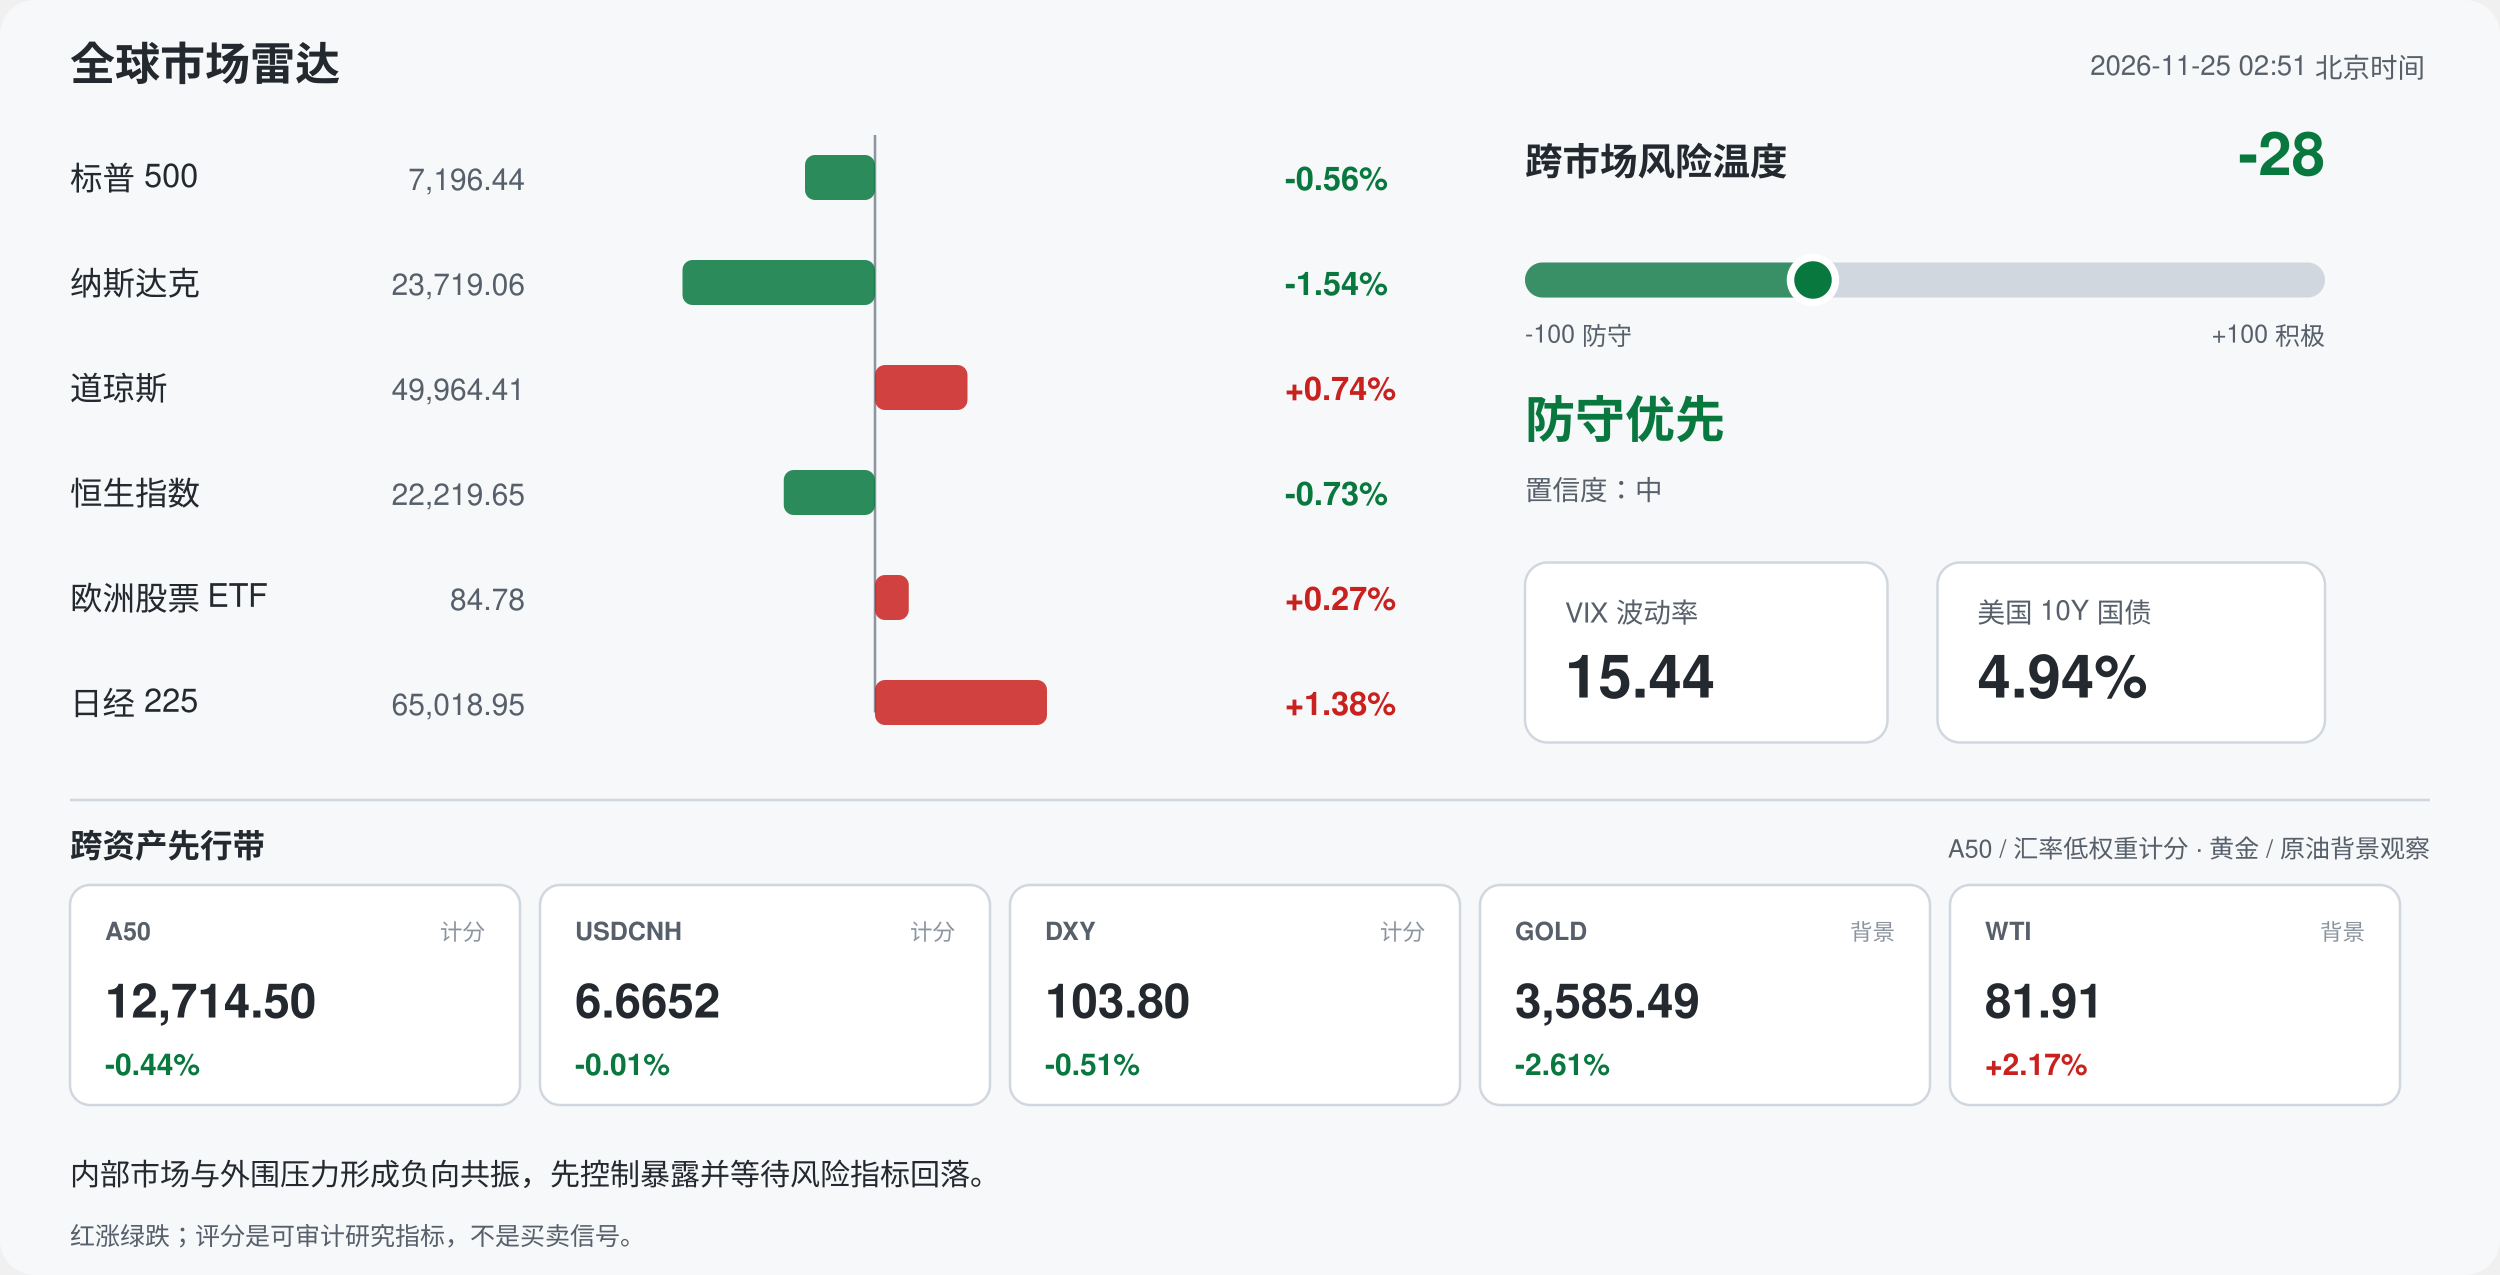
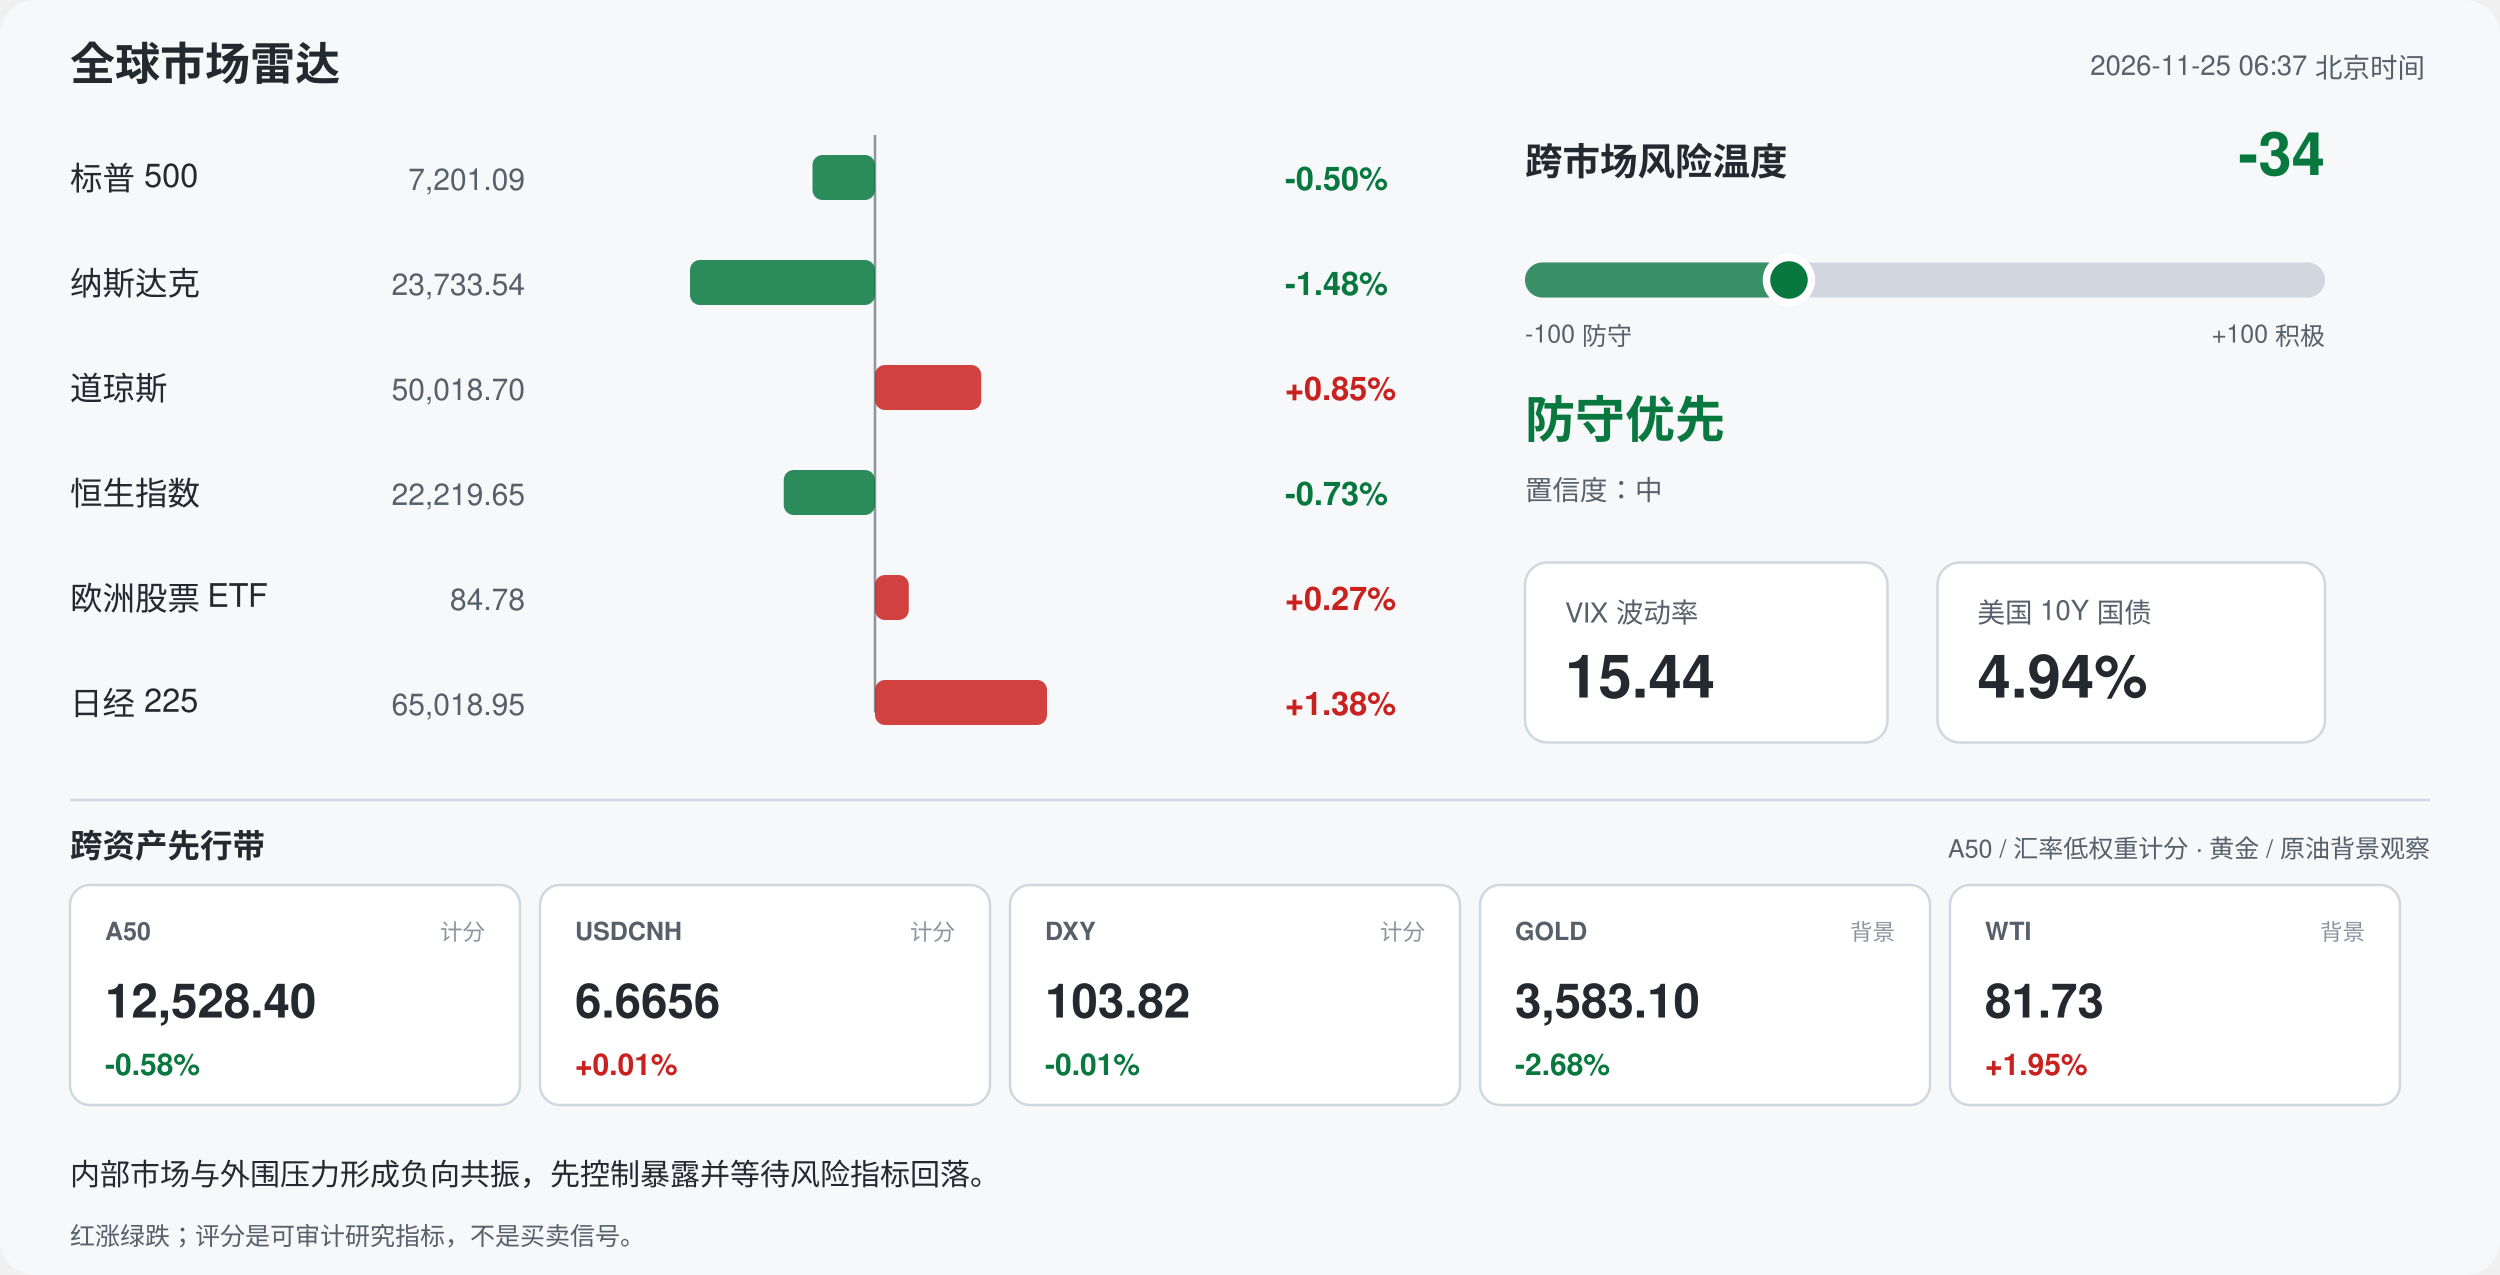
<svg xmlns="http://www.w3.org/2000/svg" width="1000" height="510" viewBox="0 0 1000 510" font-family="-apple-system,Segoe UI,Helvetica,Arial,sans-serif">
  <rect width="1000" height="510" rx="14" fill="#f6f8fa" />
  <text x="28" y="32" font-size="18" font-weight="700" fill="#24292f">全球市场雷达</text>
-   <text x="970" y="30" font-size="11" fill="#57606a" text-anchor="end">2026-11-25 02:51 北京时间</text>
+   <text x="970" y="30" font-size="11" fill="#57606a" text-anchor="end">2026-11-25 06:37 北京时间</text>
  <line x1="350" y1="54" x2="350" y2="285" stroke="#8c959f" stroke-width="1" />
  <text x="28" y="76" font-size="13" fill="#24292f">标普 500</text>
-   <text x="210" y="76" font-size="12" fill="#57606a" text-anchor="end">7,196.44</text>
-   <rect x="322.0" y="62" width="28.0" height="18" rx="4" fill="#08783e" opacity="0.85" />
-   <text x="514" y="76" font-size="13" font-weight="600" fill="#08783e">-0.56%</text>
+   <text x="210" y="76" font-size="12" fill="#57606a" text-anchor="end">7,201.09</text>
+   <rect x="325.0" y="62" width="25.0" height="18" rx="4" fill="#08783e" opacity="0.85" />
+   <text x="514" y="76" font-size="13" font-weight="600" fill="#08783e">-0.50%</text>
  <text x="28" y="118" font-size="13" fill="#24292f">纳斯达克</text>
-   <text x="210" y="118" font-size="12" fill="#57606a" text-anchor="end">23,719.06</text>
-   <rect x="273.0" y="104" width="77.0" height="18" rx="4" fill="#08783e" opacity="0.85" />
-   <text x="514" y="118" font-size="13" font-weight="600" fill="#08783e">-1.54%</text>
+   <text x="210" y="118" font-size="12" fill="#57606a" text-anchor="end">23,733.54</text>
+   <rect x="276.0" y="104" width="74.0" height="18" rx="4" fill="#08783e" opacity="0.85" />
+   <text x="514" y="118" font-size="13" font-weight="600" fill="#08783e">-1.48%</text>
  <text x="28" y="160" font-size="13" fill="#24292f">道琼斯</text>
-   <text x="210" y="160" font-size="12" fill="#57606a" text-anchor="end">49,964.41</text>
-   <rect x="350.0" y="146" width="37.0" height="18" rx="4" fill="#c9211e" opacity="0.85" />
-   <text x="514" y="160" font-size="13" font-weight="600" fill="#c9211e">+0.74%</text>
+   <text x="210" y="160" font-size="12" fill="#57606a" text-anchor="end">50,018.70</text>
+   <rect x="350.0" y="146" width="42.5" height="18" rx="4" fill="#c9211e" opacity="0.85" />
+   <text x="514" y="160" font-size="13" font-weight="600" fill="#c9211e">+0.85%</text>
  <text x="28" y="202" font-size="13" fill="#24292f">恒生指数</text>
  <text x="210" y="202" font-size="12" fill="#57606a" text-anchor="end">22,219.65</text>
  <rect x="313.5" y="188" width="36.5" height="18" rx="4" fill="#08783e" opacity="0.85" />
  <text x="514" y="202" font-size="13" font-weight="600" fill="#08783e">-0.73%</text>
  <text x="28" y="244" font-size="13" fill="#24292f">欧洲股票 ETF</text>
  <text x="210" y="244" font-size="12" fill="#57606a" text-anchor="end">84.78</text>
  <rect x="350.0" y="230" width="13.5" height="18" rx="4" fill="#c9211e" opacity="0.85" />
  <text x="514" y="244" font-size="13" font-weight="600" fill="#c9211e">+0.27%</text>
  <text x="28" y="286" font-size="13" fill="#24292f">日经 225</text>
  <text x="210" y="286" font-size="12" fill="#57606a" text-anchor="end">65,018.95</text>
  <rect x="350.0" y="272" width="68.8" height="18" rx="4" fill="#c9211e" opacity="0.85" />
  <text x="514" y="286" font-size="13" font-weight="600" fill="#c9211e">+1.38%</text>
  <text x="610" y="70" font-size="15" font-weight="700" fill="#24292f">跨市场风险温度</text>
-   <text x="930" y="70" font-size="24" font-weight="700" fill="#08783e" text-anchor="end">-28</text>
+   <text x="930" y="70" font-size="24" font-weight="700" fill="#08783e" text-anchor="end">-34</text>
  <rect x="610" y="105" width="320" height="14" rx="7" fill="#d0d7de" />
-   <rect x="610" y="105" width="115.2" height="14" rx="7" fill="#08783e" opacity="0.75" />
-   <circle cx="725.2" cy="112" r="9" fill="#08783e" stroke="#ffffff" stroke-width="3" />
+   <rect x="610" y="105" width="105.6" height="14" rx="7" fill="#08783e" opacity="0.75" />
+   <circle cx="715.6" cy="112" r="9" fill="#08783e" stroke="#ffffff" stroke-width="3" />
  <text x="610" y="137" font-size="10" fill="#57606a">-100 防守</text>
  <text x="930" y="137" font-size="10" fill="#57606a" text-anchor="end">+100 积极</text>
  <text x="610" y="175" font-size="20" font-weight="700" fill="#08783e">防守优先</text>
  <text x="610" y="200" font-size="11" fill="#57606a">置信度：中</text>
  <rect x="610" y="225" width="145" height="72" rx="9" fill="#ffffff" stroke="#d0d7de" />
  <text x="626" y="249" font-size="11" fill="#57606a">VIX 波动率</text>
  <text x="626" y="279" font-size="24" font-weight="700" fill="#24292f">15.44</text>
  <rect x="775" y="225" width="155" height="72" rx="9" fill="#ffffff" stroke="#d0d7de" />
  <text x="791" y="249" font-size="11" fill="#57606a">美国 10Y 国债</text>
  <text x="791" y="279" font-size="24" font-weight="700" fill="#24292f">4.94%</text>
  <line x1="28" y1="320" x2="972" y2="320" stroke="#d0d7de" />
  <text x="28" y="343" font-size="13" font-weight="700" fill="#24292f">跨资产先行带</text>
  <text x="972" y="343" font-size="10" fill="#57606a" text-anchor="end">A50 / 汇率低权重计分 · 黄金 / 原油背景观察</text>
  <rect x="28" y="354" width="180" height="88" rx="8" fill="#ffffff" stroke="#d0d7de" />
  <text x="42" y="376" font-size="10" font-weight="700" fill="#57606a">A50</text>
  <text x="194" y="376" font-size="9" fill="#8c959f" text-anchor="end">计分</text>
-   <text x="42" y="407" font-size="19" font-weight="700" fill="#24292f">12,714.50</text>
-   <text x="42" y="430" font-size="12" font-weight="700" fill="#08783e">-0.44%</text>
+   <text x="42" y="407" font-size="19" font-weight="700" fill="#24292f">12,528.40</text>
+   <text x="42" y="430" font-size="12" font-weight="700" fill="#08783e">-0.58%</text>
  <rect x="216" y="354" width="180" height="88" rx="8" fill="#ffffff" stroke="#d0d7de" />
  <text x="230" y="376" font-size="10" font-weight="700" fill="#57606a">USDCNH</text>
  <text x="382" y="376" font-size="9" fill="#8c959f" text-anchor="end">计分</text>
-   <text x="230" y="407" font-size="19" font-weight="700" fill="#24292f">6.6652</text>
-   <text x="230" y="430" font-size="12" font-weight="700" fill="#08783e">-0.01%</text>
+   <text x="230" y="407" font-size="19" font-weight="700" fill="#24292f">6.6656</text>
+   <text x="230" y="430" font-size="12" font-weight="700" fill="#c9211e">+0.01%</text>
  <rect x="404" y="354" width="180" height="88" rx="8" fill="#ffffff" stroke="#d0d7de" />
  <text x="418" y="376" font-size="10" font-weight="700" fill="#57606a">DXY</text>
  <text x="570" y="376" font-size="9" fill="#8c959f" text-anchor="end">计分</text>
-   <text x="418" y="407" font-size="19" font-weight="700" fill="#24292f">103.80</text>
-   <text x="418" y="430" font-size="12" font-weight="700" fill="#08783e">-0.51%</text>
+   <text x="418" y="407" font-size="19" font-weight="700" fill="#24292f">103.82</text>
+   <text x="418" y="430" font-size="12" font-weight="700" fill="#08783e">-0.01%</text>
  <rect x="592" y="354" width="180" height="88" rx="8" fill="#ffffff" stroke="#d0d7de" />
  <text x="606" y="376" font-size="10" font-weight="700" fill="#57606a">GOLD</text>
  <text x="758" y="376" font-size="9" fill="#8c959f" text-anchor="end">背景</text>
-   <text x="606" y="407" font-size="19" font-weight="700" fill="#24292f">3,585.49</text>
-   <text x="606" y="430" font-size="12" font-weight="700" fill="#08783e">-2.61%</text>
+   <text x="606" y="407" font-size="19" font-weight="700" fill="#24292f">3,583.10</text>
+   <text x="606" y="430" font-size="12" font-weight="700" fill="#08783e">-2.68%</text>
  <rect x="780" y="354" width="180" height="88" rx="8" fill="#ffffff" stroke="#d0d7de" />
  <text x="794" y="376" font-size="10" font-weight="700" fill="#57606a">WTI</text>
  <text x="946" y="376" font-size="9" fill="#8c959f" text-anchor="end">背景</text>
-   <text x="794" y="407" font-size="19" font-weight="700" fill="#24292f">81.91</text>
-   <text x="794" y="430" font-size="12" font-weight="700" fill="#c9211e">+2.17%</text>
+   <text x="794" y="407" font-size="19" font-weight="700" fill="#24292f">81.73</text>
+   <text x="794" y="430" font-size="12" font-weight="700" fill="#c9211e">+1.95%</text>
  <text x="28" y="474" font-size="12" fill="#24292f">内部市场与外围压力形成负向共振，先控制暴露并等待风险指标回落。</text>
  <text x="28" y="498" font-size="10" fill="#57606a">红涨绿跌；评分是可审计研究指标，不是买卖信号。</text>
</svg>
